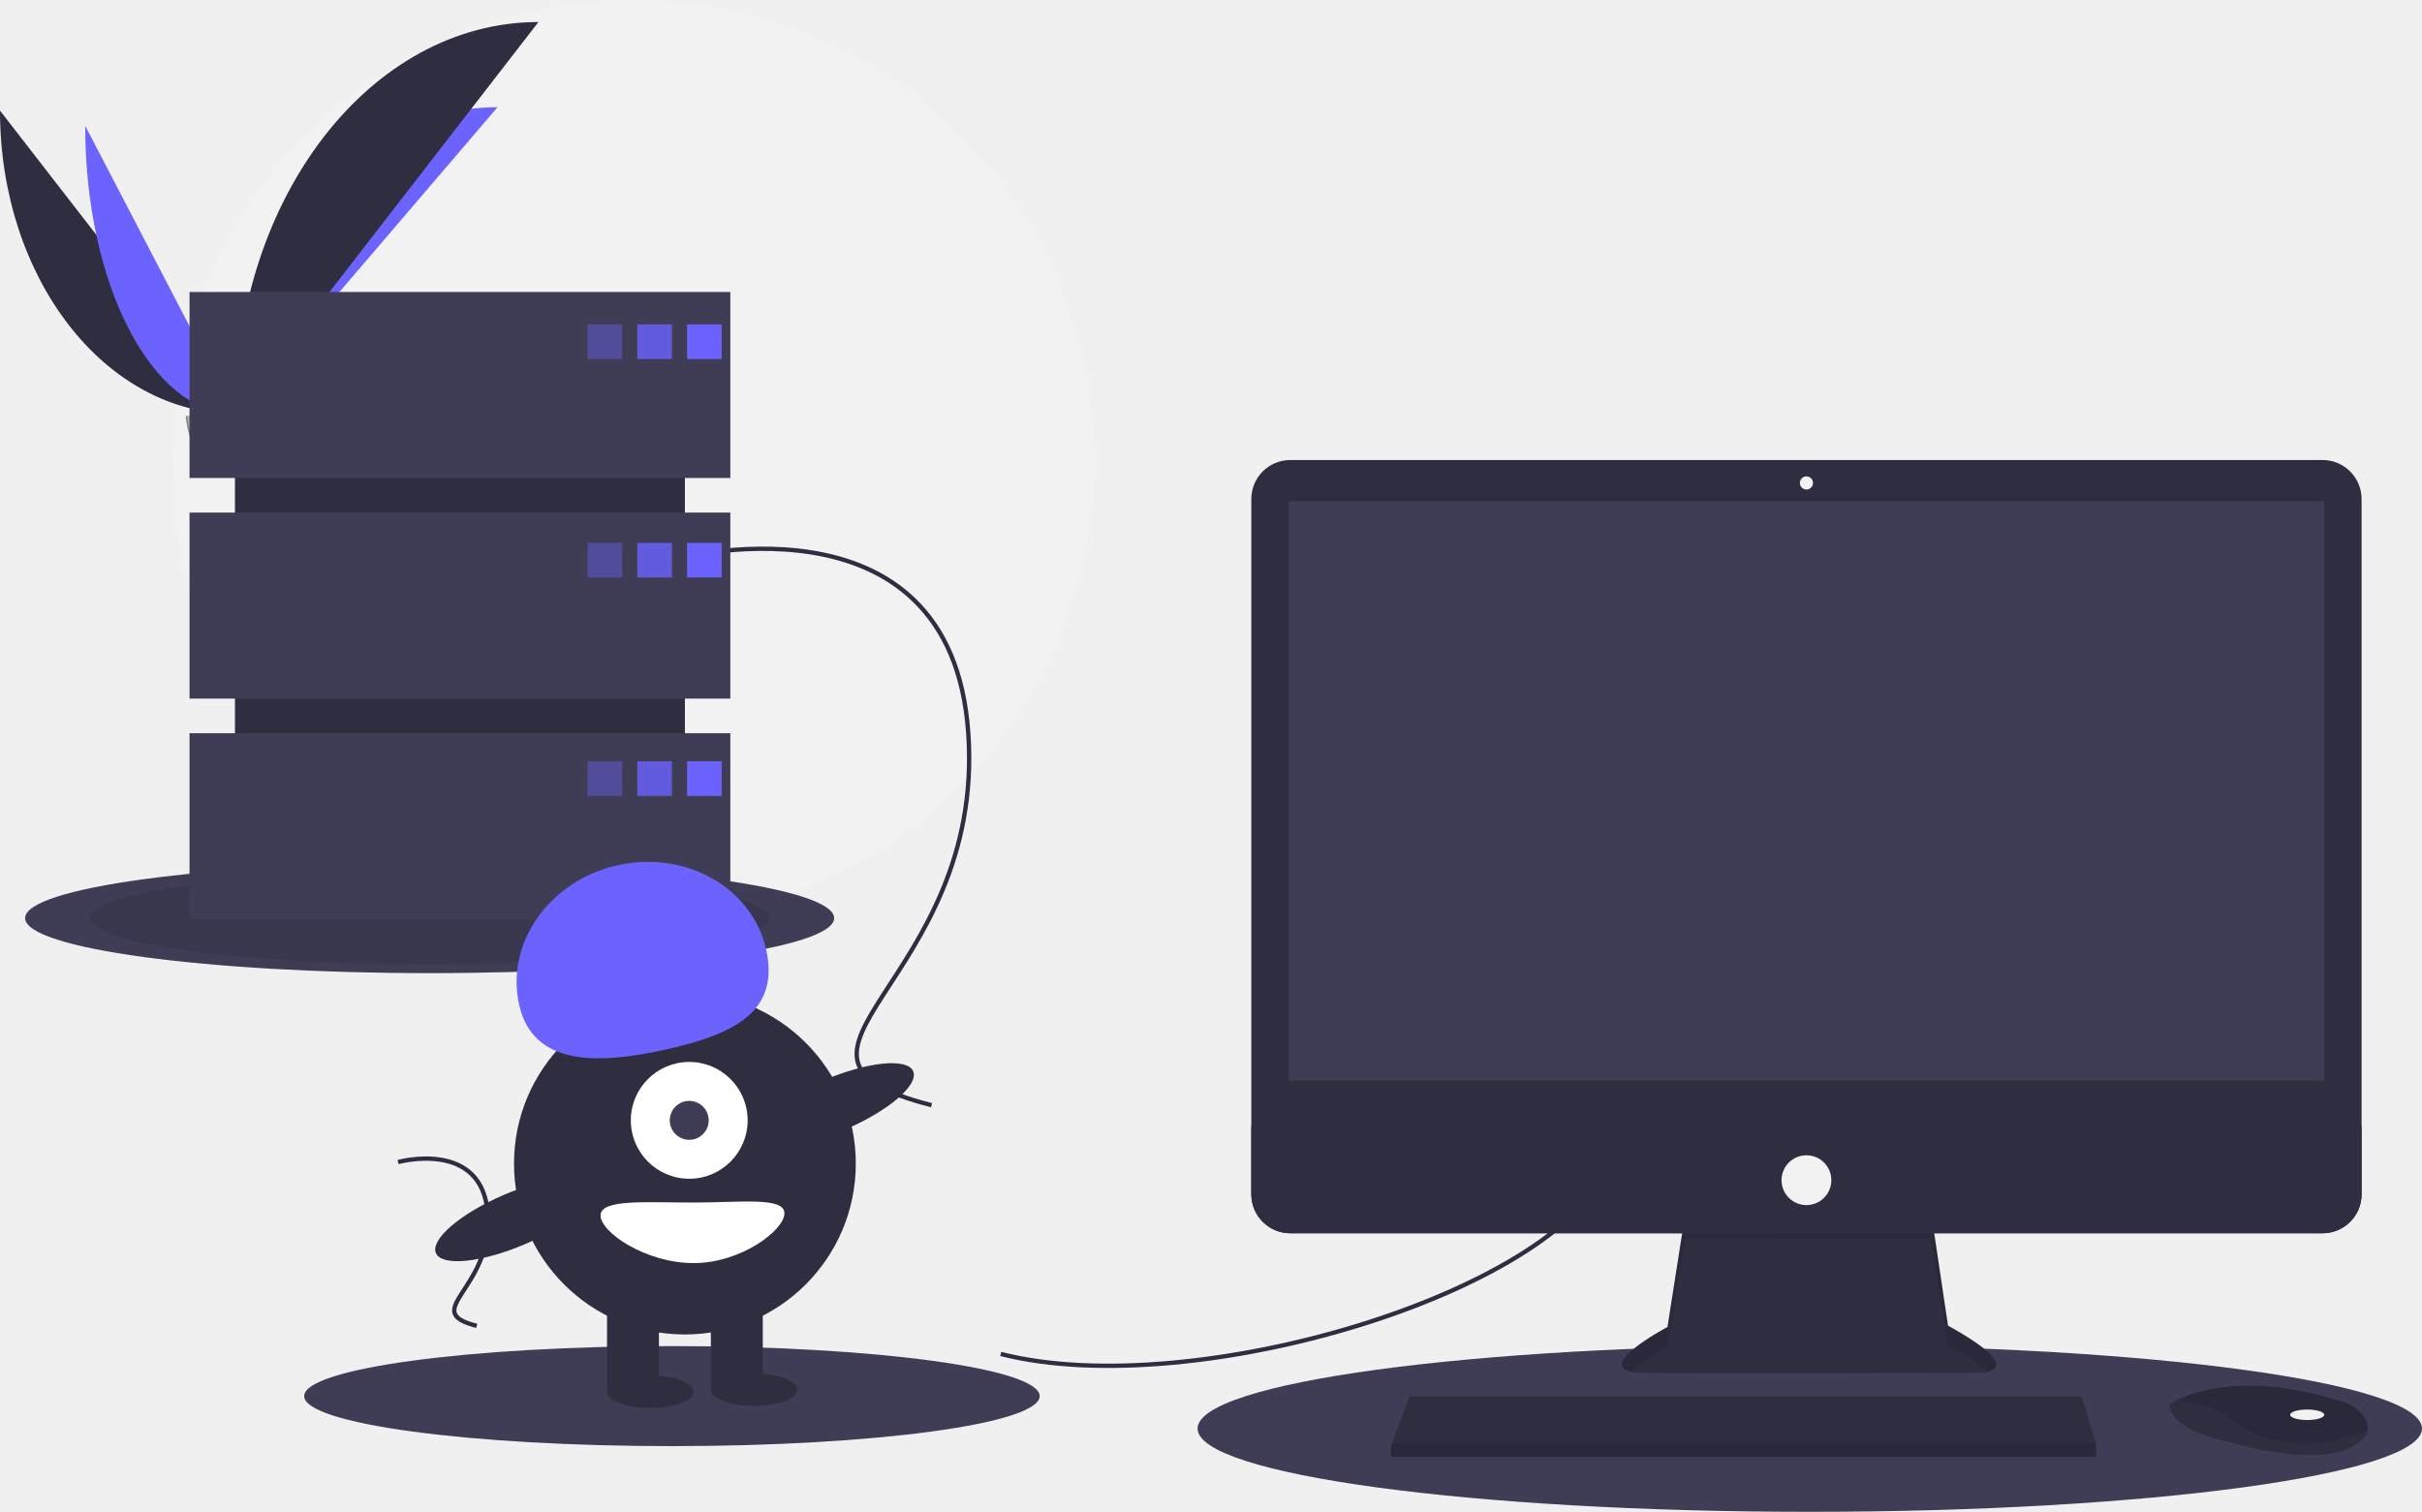
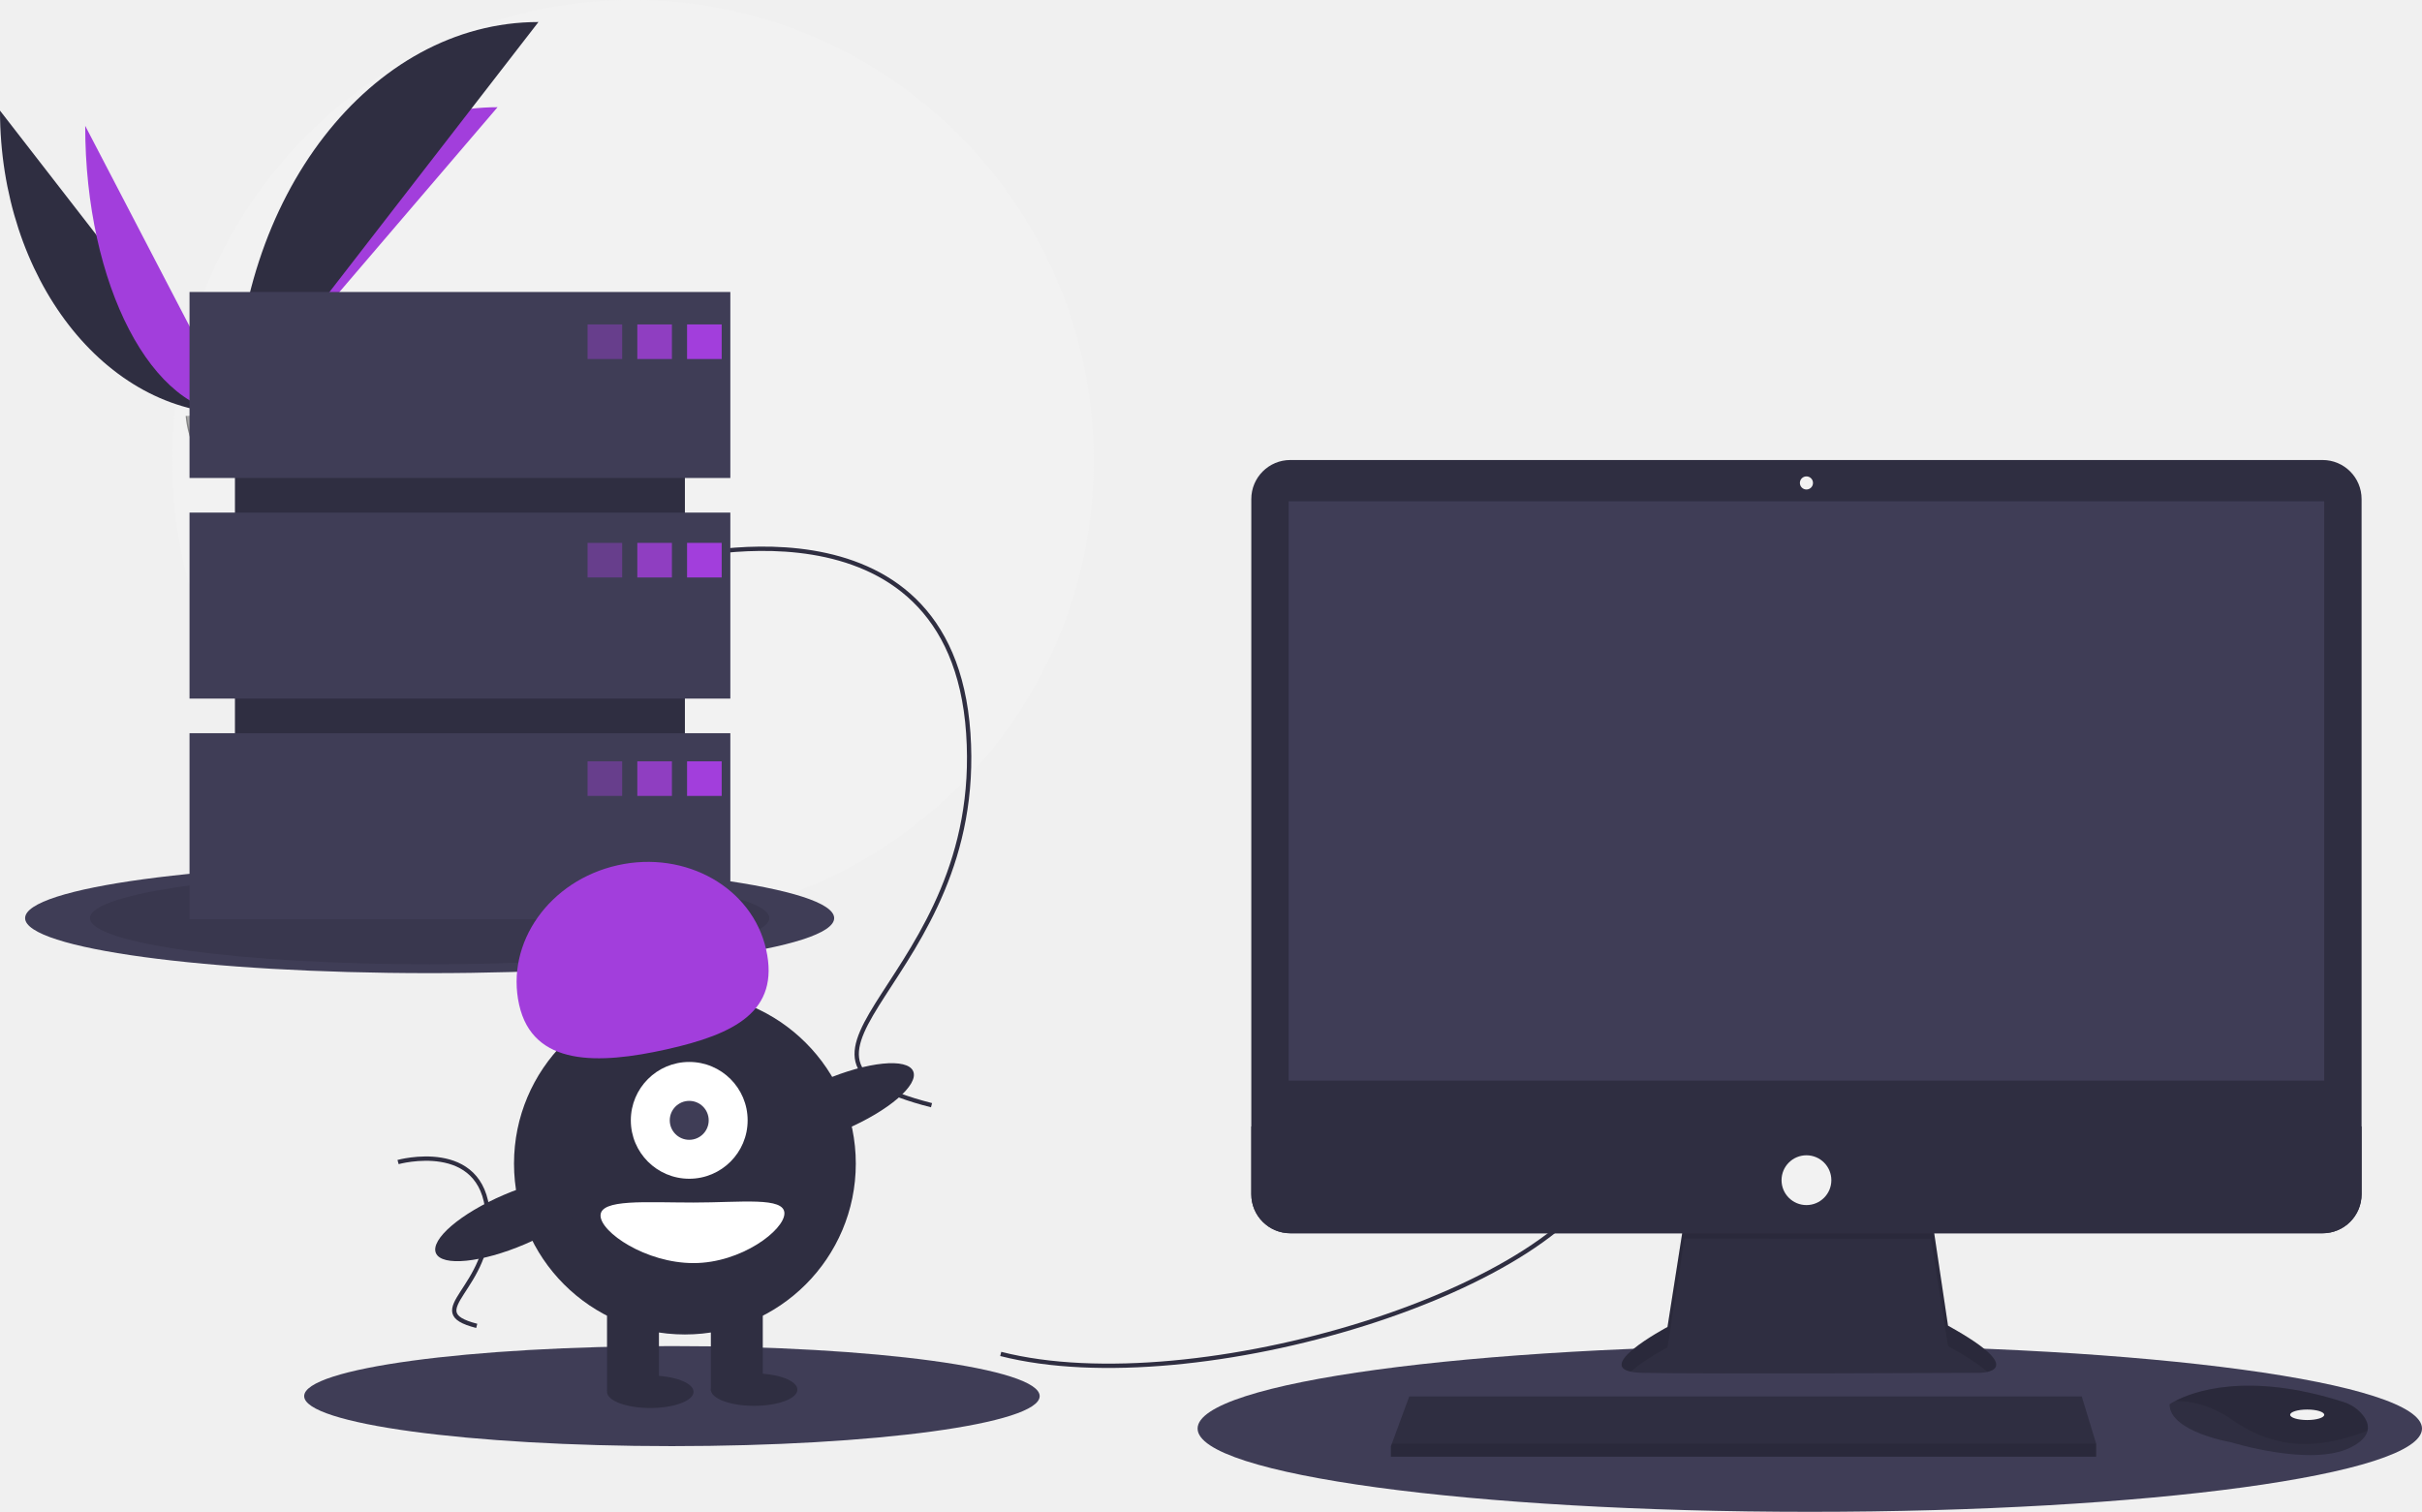
<svg xmlns="http://www.w3.org/2000/svg" data-name="Layer 1" width="1119.609" height="699" viewBox="0 0 1119.609 699">
  <circle cx="292.609" cy="213" r="213" fill="#f2f2f2" />
  <path d="M31.391,151.642c0,77.498,48.618,140.208,108.701,140.208" transform="translate(-31.39089 -100.5)" fill="#2f2e41" />
-   <path d="M140.092,291.851c0-78.369,54.255-141.784,121.304-141.784" transform="translate(-31.39089 -100.5)" fill="#6c63ff" />
-   <path d="M70.775,158.668c0,73.615,31.003,133.183,69.316,133.183" transform="translate(-31.39089 -100.5)" fill="#6c63ff" />
+   <path d="M140.092,291.851c0-78.369,54.255-141.784,121.304-141.784" transform="translate(-31.39089 -100.5)" fill="#a23edc" />
+   <path d="M70.775,158.668c0,73.615,31.003,133.183,69.316,133.183" transform="translate(-31.39089 -100.5)" fill="#a23edc" />
  <path d="M140.092,291.851c0-100.138,62.71-181.168,140.208-181.168" transform="translate(-31.39089 -100.5)" fill="#2f2e41" />
  <path d="M117.224,292.839s15.416-.475,20.061-3.783,23.713-7.258,24.866-1.953,23.167,26.388,5.763,26.529-40.439-2.711-45.076-5.535S117.224,292.839,117.224,292.839Z" transform="translate(-31.39089 -100.5)" fill="#a8a8a8" />
  <path d="M168.224,311.785c-17.404.14-40.439-2.711-45.076-5.535-3.531-2.151-4.938-9.869-5.409-13.43-.326.014-.515.02-.515.02s.976,12.433,5.613,15.257,27.672,5.676,45.076,5.535c5.024-.041,6.759-1.828,6.664-4.475C173.879,310.756,171.963,311.755,168.224,311.785Z" transform="translate(-31.39089 -100.5)" opacity="0.2" />
  <ellipse cx="198.609" cy="424.5" rx="187" ry="25.44" fill="#3f3d56" />
  <ellipse cx="198.609" cy="424.5" rx="157" ry="21.359" opacity="0.1" />
  <ellipse cx="836.609" cy="660.5" rx="283" ry="38.5" fill="#3f3d56" />
  <ellipse cx="310.609" cy="645.5" rx="170" ry="23.127" fill="#3f3d56" />
  <path d="M494,726.5c90,23,263-30,282-90" transform="translate(-31.39089 -100.5)" fill="none" stroke="#2f2e41" stroke-miterlimit="10" stroke-width="2" />
  <path d="M341,359.5s130-36,138,80-107,149-17,172" transform="translate(-31.39089 -100.5)" fill="none" stroke="#2f2e41" stroke-miterlimit="10" stroke-width="2" />
  <path d="M215.402,637.783s39.072-10.82,41.477,24.044-32.16,44.783-5.109,51.696" transform="translate(-31.39089 -100.5)" fill="none" stroke="#2f2e41" stroke-miterlimit="10" stroke-width="2" />
  <path d="M810.096,663.74,802.218,714.035s-38.782,20.603-11.513,21.209,155.733,0,155.733,0,24.845,0-14.543-21.815l-7.878-52.719Z" transform="translate(-31.39089 -100.5)" fill="#2f2e41" />
  <path d="M785.219,734.698c6.193-5.51,16.999-11.252,16.999-11.252l7.878-50.295,113.922.107,7.878,49.582c9.185,5.087,14.875,8.987,18.204,11.978,5.059-1.154,10.587-5.444-18.204-21.389l-7.878-52.719-113.922,3.03L802.218,714.035S769.63,731.35,785.219,734.698Z" transform="translate(-31.39089 -100.5)" opacity="0.1" />
  <rect x="578.433" y="212.689" width="513.253" height="357.52" rx="18.046" fill="#2f2e41" />
  <rect x="595.703" y="231.777" width="478.713" height="267.837" fill="#3f3d56" />
  <circle cx="835.059" cy="223.293" r="3.03" fill="#f2f2f2" />
  <path d="M1123.077,621.322V652.663a18.043,18.043,0,0,1-18.046,18.046H627.869A18.043,18.043,0,0,1,609.824,652.663V621.322Z" transform="translate(-31.39089 -100.5)" fill="#2f2e41" />
  <polygon points="968.978 667.466 968.978 673.526 642.968 673.526 642.968 668.678 643.417 667.466 651.452 645.651 962.312 645.651 968.978 667.466" fill="#2f2e41" />
  <path d="M1125.828,762.034c-.594,2.539-2.836,5.217-7.902,7.75-18.179,9.089-55.143-2.424-55.143-2.424s-28.48-4.848-28.48-17.573a22.725,22.725,0,0,1,2.497-1.485c7.643-4.044,32.984-14.021,77.918.422a18.739,18.739,0,0,1,8.541,5.597C1125.079,756.454,1126.507,759.157,1125.828,762.034Z" transform="translate(-31.39089 -100.5)" fill="#2f2e41" />
  <path d="M1125.828,762.034c-22.251,8.526-42.084,9.162-62.439-4.975-10.265-7.126-19.591-8.89-26.59-8.756,7.643-4.044,32.984-14.021,77.918.422a18.739,18.739,0,0,1,8.541,5.597C1125.079,756.454,1126.507,759.157,1125.828,762.034Z" transform="translate(-31.39089 -100.5)" opacity="0.1" />
  <ellipse cx="1066.538" cy="654.135" rx="7.878" ry="2.424" fill="#f2f2f2" />
  <circle cx="835.059" cy="545.667" r="11.513" fill="#f2f2f2" />
  <polygon points="968.978 667.466 968.978 673.526 642.968 673.526 642.968 668.678 643.417 667.466 968.978 667.466" opacity="0.1" />
  <rect x="108.609" y="159" width="208" height="242" fill="#2f2e41" />
  <rect x="87.609" y="135" width="250" height="86" fill="#3f3d56" />
  <rect x="87.609" y="237" width="250" height="86" fill="#3f3d56" />
  <rect x="87.609" y="339" width="250" height="86" fill="#3f3d56" />
-   <rect x="271.609" y="150" width="16" height="16" fill="#6c63ff" opacity="0.4" />
-   <rect x="294.609" y="150" width="16" height="16" fill="#6c63ff" opacity="0.8" />
-   <rect x="317.609" y="150" width="16" height="16" fill="#6c63ff" />
-   <rect x="271.609" y="251" width="16" height="16" fill="#6c63ff" opacity="0.4" />
-   <rect x="294.609" y="251" width="16" height="16" fill="#6c63ff" opacity="0.8" />
-   <rect x="317.609" y="251" width="16" height="16" fill="#6c63ff" />
-   <rect x="271.609" y="352" width="16" height="16" fill="#6c63ff" opacity="0.4" />
-   <rect x="294.609" y="352" width="16" height="16" fill="#6c63ff" opacity="0.8" />
-   <rect x="317.609" y="352" width="16" height="16" fill="#6c63ff" />
+   <rect x="271.609" y="150" width="16" height="16" fill="#a23edc" opacity="0.4" />
+   <rect x="294.609" y="150" width="16" height="16" fill="#a23edc" opacity="0.8" />
+   <rect x="317.609" y="150" width="16" height="16" fill="#a23edc" />
+   <rect x="271.609" y="251" width="16" height="16" fill="#a23edc" opacity="0.4" />
+   <rect x="294.609" y="251" width="16" height="16" fill="#a23edc" opacity="0.8" />
+   <rect x="317.609" y="251" width="16" height="16" fill="#a23edc" />
+   <rect x="271.609" y="352" width="16" height="16" fill="#a23edc" opacity="0.4" />
+   <rect x="294.609" y="352" width="16" height="16" fill="#a23edc" opacity="0.8" />
+   <rect x="317.609" y="352" width="16" height="16" fill="#a23edc" />
  <circle cx="316.609" cy="538" r="79" fill="#2f2e41" />
  <rect x="280.609" y="600" width="24" height="43" fill="#2f2e41" />
  <rect x="328.609" y="600" width="24" height="43" fill="#2f2e41" />
  <ellipse cx="300.609" cy="643.5" rx="20" ry="7.5" fill="#2f2e41" />
  <ellipse cx="348.609" cy="642.5" rx="20" ry="7.5" fill="#2f2e41" />
  <circle cx="318.609" cy="518" r="27" fill="#fff" />
  <circle cx="318.609" cy="518" r="9" fill="#3f3d56" />
-   <path d="M271.367,565.032c-6.379-28.568,14.012-57.434,45.544-64.475s62.265,10.41,68.644,38.978-14.519,39.104-46.051,46.145S277.746,593.6,271.367,565.032Z" transform="translate(-31.39089 -100.5)" fill="#6c63ff" />
+   <path d="M271.367,565.032c-6.379-28.568,14.012-57.434,45.544-64.475s62.265,10.41,68.644,38.978-14.519,39.104-46.051,46.145S277.746,593.6,271.367,565.032Z" transform="translate(-31.39089 -100.5)" fill="#a23edc" />
  <ellipse cx="417.215" cy="611.344" rx="39.5" ry="12.4" transform="translate(-238.2867 112.9804) rotate(-23.17116)" fill="#2f2e41" />
  <ellipse cx="269.215" cy="664.344" rx="39.5" ry="12.4" transform="translate(-271.0797 59.02084) rotate(-23.17116)" fill="#2f2e41" />
  <path d="M394,661.5c0,7.732-19.909,23-42,23s-43-14.268-43-22,20.909-6,43-6S394,653.768,394,661.5Z" transform="translate(-31.39089 -100.5)" fill="#fff" />
</svg>
